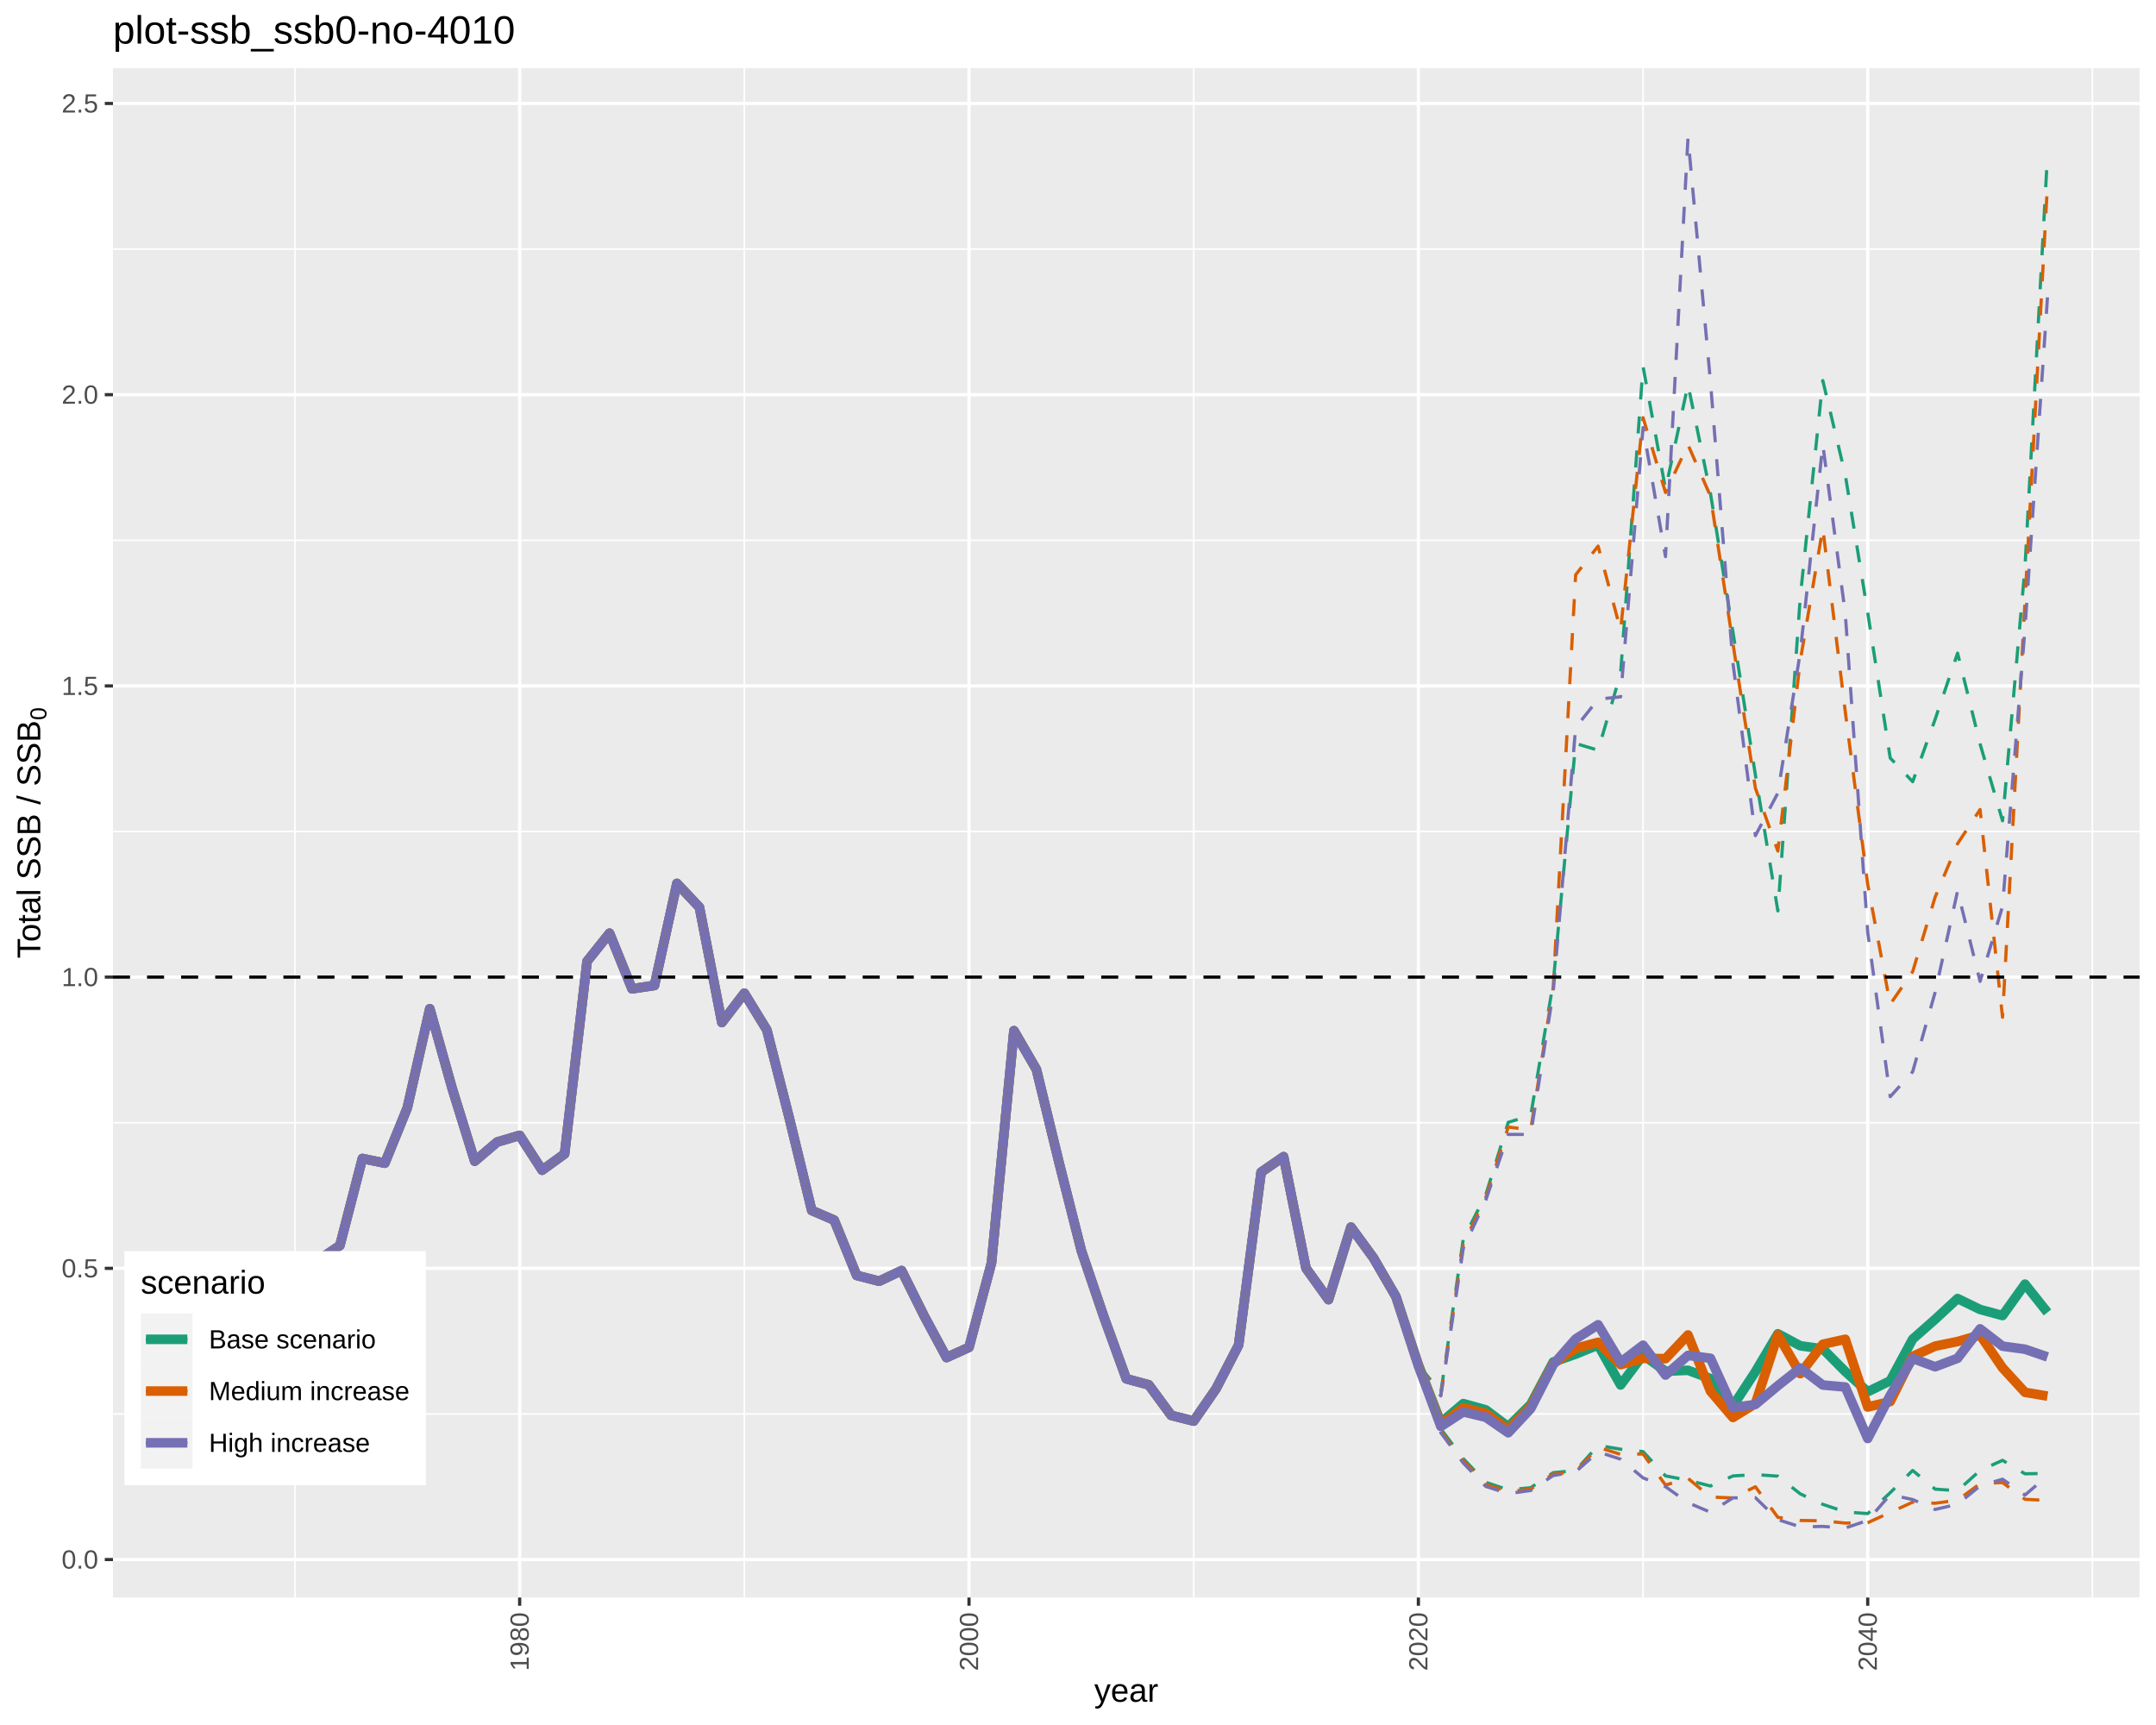
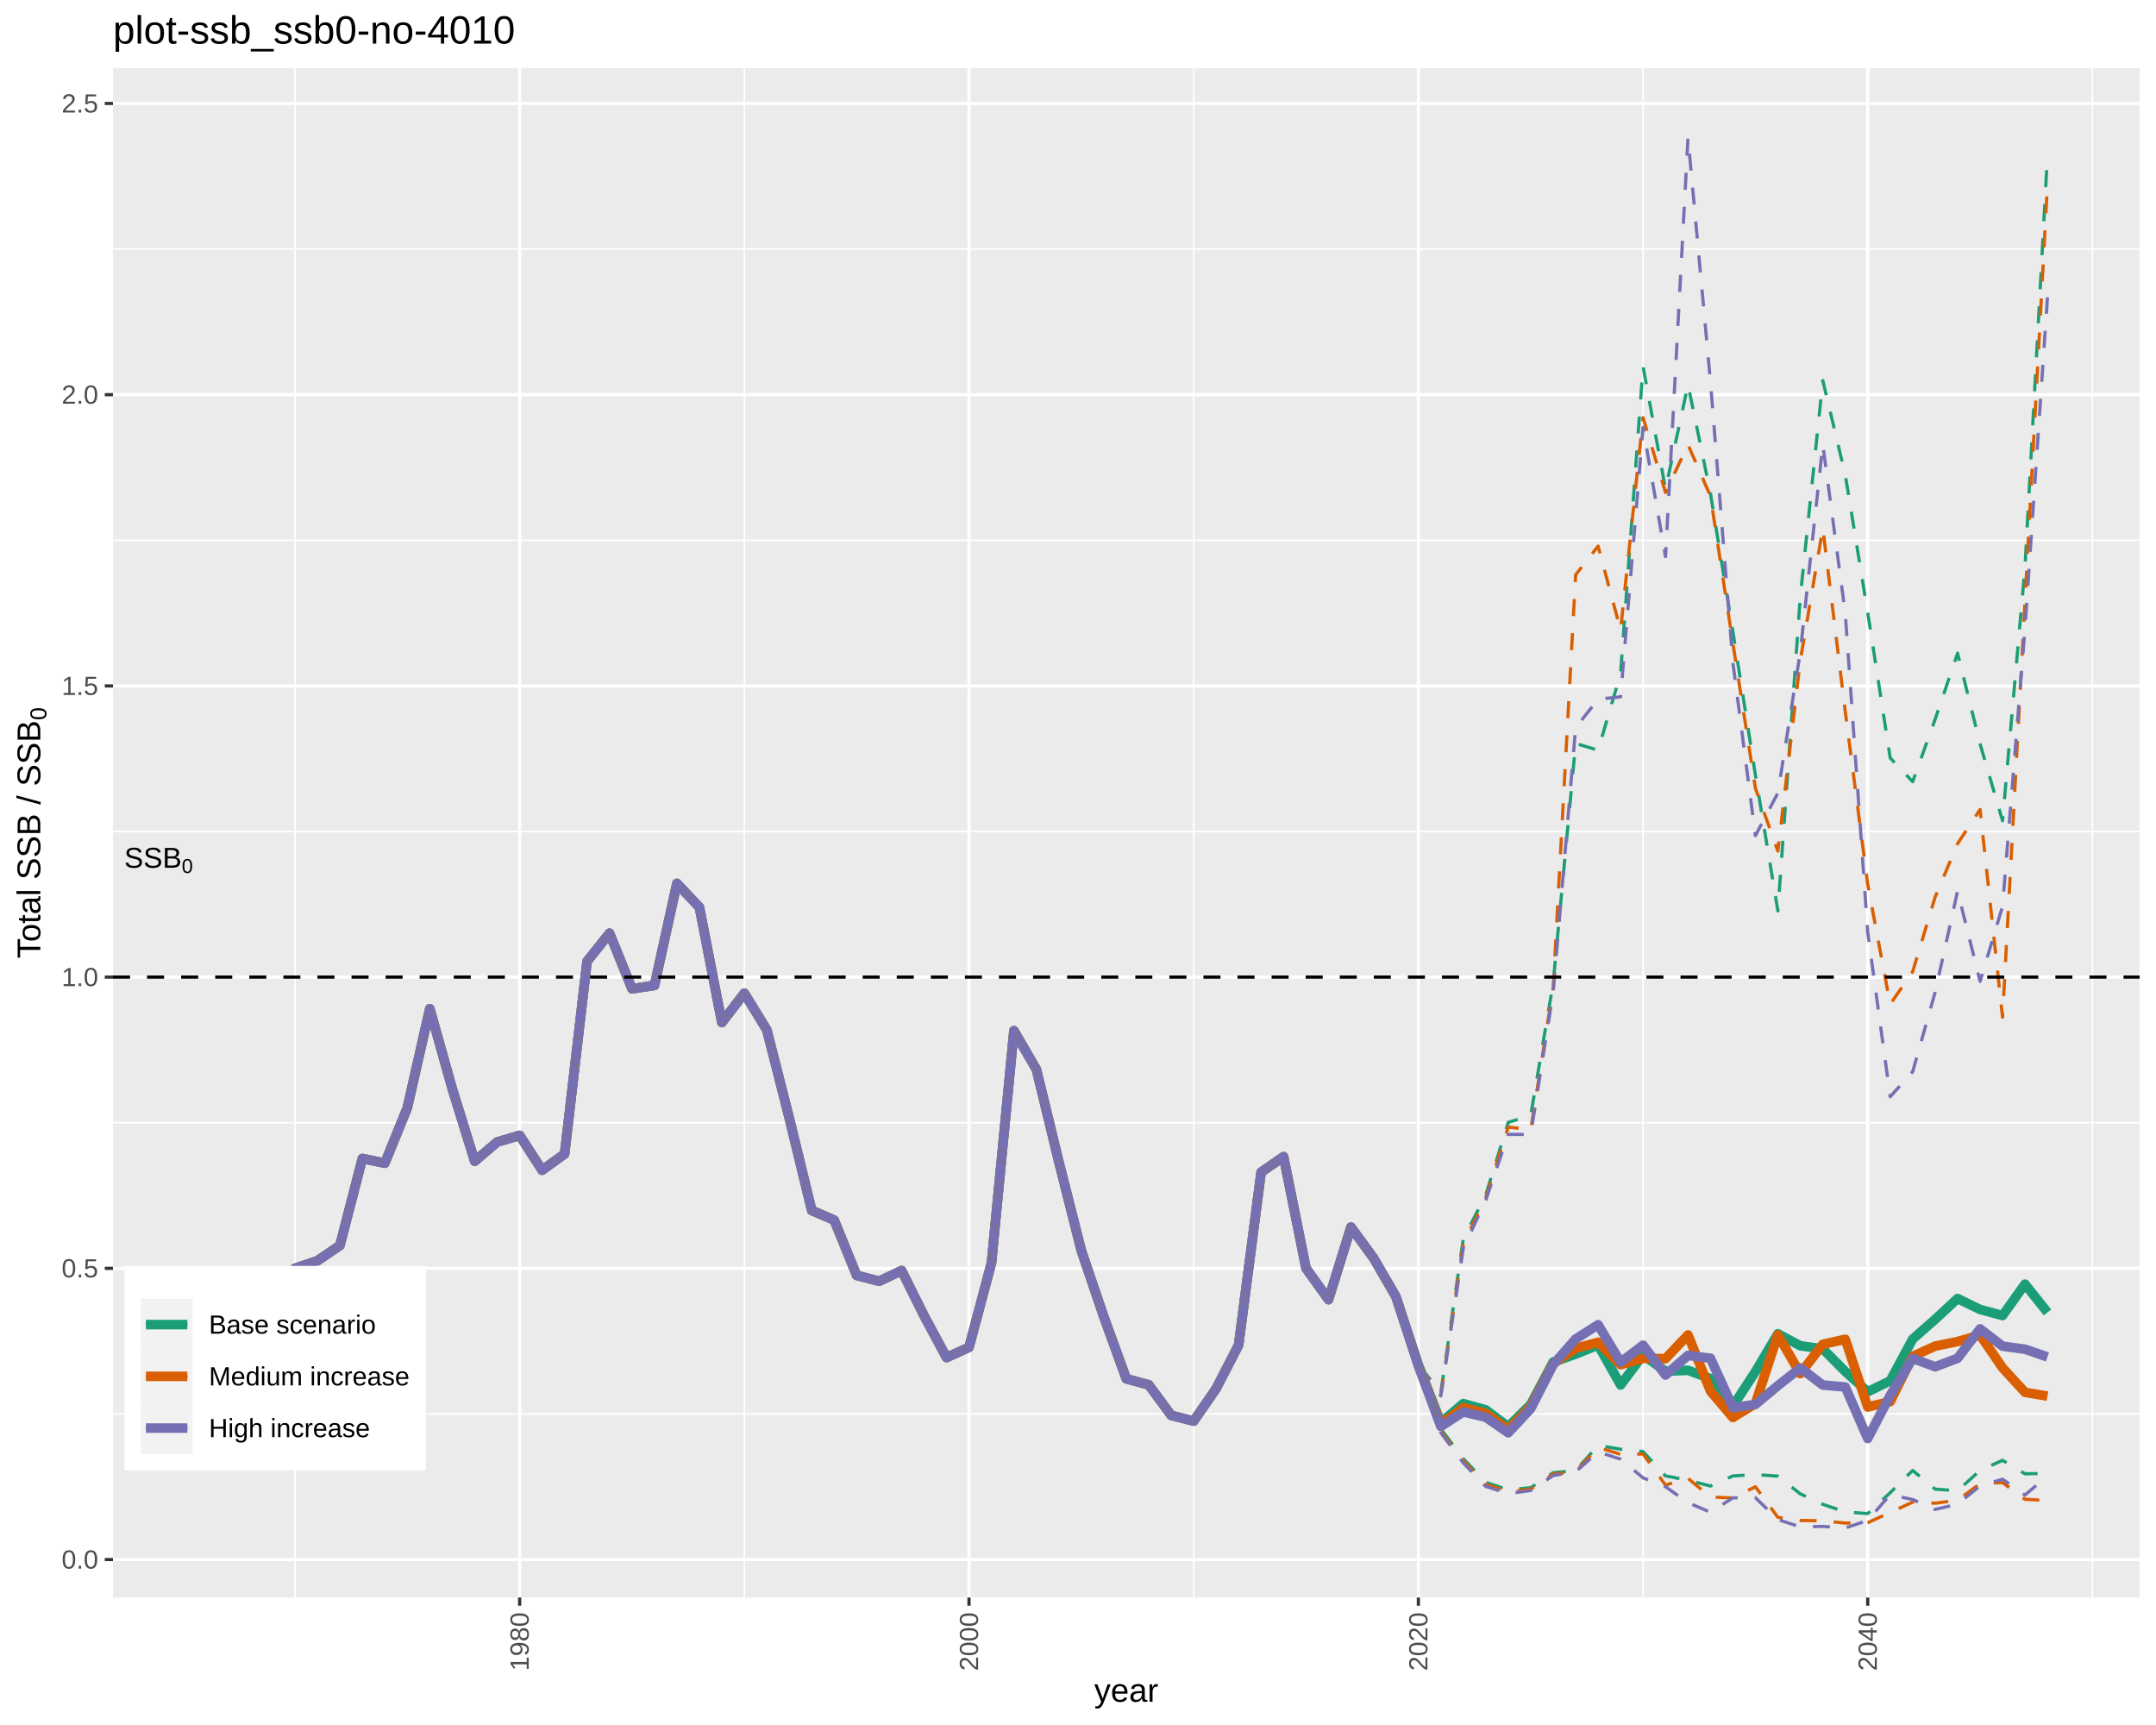
<svg xmlns="http://www.w3.org/2000/svg" viewBox="0 0 720.00 576.00">
  <defs>
    <style type="text/css">
    line, polyline, polygon, path, rect, circle {
      fill: none;
      stroke: #000000;
      stroke-linecap: round;
      stroke-linejoin: round;
      stroke-miterlimit: 10.00;
    }
  </style>
  </defs>
  <rect width="100%" height="100%" style="stroke: none; fill: #FFFFFF;" />
  <rect x="0.00" y="0.00" width="720.00" height="576.00" style="stroke-width: 1.07; stroke: #FFFFFF; fill: #FFFFFF;" />
  <defs>
    <clipPath id="cpMzcuNzN8NzE0LjUyfDUzMy40NHwyMi43Nw==">
      <rect x="37.73" y="22.77" width="676.79" height="510.67" />
    </clipPath>
  </defs>
  <rect x="37.73" y="22.77" width="676.79" height="510.67" style="stroke-width: 1.07; stroke: none; fill: #EBEBEB;" clip-path="url(#cpMzcuNzN8NzE0LjUyfDUzMy40NHwyMi43Nw==)" />
  <polyline points="37.73,472.13 714.52,472.13 " style="stroke-width: 0.53; stroke: #FFFFFF; stroke-linecap: butt;" clip-path="url(#cpMzcuNzN8NzE0LjUyfDUzMy40NHwyMi43Nw==)" />
  <polyline points="37.73,374.89 714.52,374.89 " style="stroke-width: 0.53; stroke: #FFFFFF; stroke-linecap: butt;" clip-path="url(#cpMzcuNzN8NzE0LjUyfDUzMy40NHwyMi43Nw==)" />
  <polyline points="37.73,277.65 714.52,277.65 " style="stroke-width: 0.53; stroke: #FFFFFF; stroke-linecap: butt;" clip-path="url(#cpMzcuNzN8NzE0LjUyfDUzMy40NHwyMi43Nw==)" />
  <polyline points="37.73,180.41 714.52,180.41 " style="stroke-width: 0.53; stroke: #FFFFFF; stroke-linecap: butt;" clip-path="url(#cpMzcuNzN8NzE0LjUyfDUzMy40NHwyMi43Nw==)" />
  <polyline points="37.73,83.17 714.52,83.17 " style="stroke-width: 0.53; stroke: #FFFFFF; stroke-linecap: butt;" clip-path="url(#cpMzcuNzN8NzE0LjUyfDUzMy40NHwyMi43Nw==)" />
  <polyline points="98.51,533.44 98.51,22.77 " style="stroke-width: 0.53; stroke: #FFFFFF; stroke-linecap: butt;" clip-path="url(#cpMzcuNzN8NzE0LjUyfDUzMy40NHwyMi43Nw==)" />
  <polyline points="248.57,533.44 248.57,22.77 " style="stroke-width: 0.53; stroke: #FFFFFF; stroke-linecap: butt;" clip-path="url(#cpMzcuNzN8NzE0LjUyfDUzMy40NHwyMi43Nw==)" />
  <polyline points="398.64,533.44 398.64,22.77 " style="stroke-width: 0.53; stroke: #FFFFFF; stroke-linecap: butt;" clip-path="url(#cpMzcuNzN8NzE0LjUyfDUzMy40NHwyMi43Nw==)" />
  <polyline points="548.70,533.44 548.70,22.77 " style="stroke-width: 0.53; stroke: #FFFFFF; stroke-linecap: butt;" clip-path="url(#cpMzcuNzN8NzE0LjUyfDUzMy40NHwyMi43Nw==)" />
  <polyline points="698.76,533.44 698.76,22.77 " style="stroke-width: 0.53; stroke: #FFFFFF; stroke-linecap: butt;" clip-path="url(#cpMzcuNzN8NzE0LjUyfDUzMy40NHwyMi43Nw==)" />
  <polyline points="37.73,520.75 714.52,520.75 " style="stroke-width: 1.07; stroke: #FFFFFF; stroke-linecap: butt;" clip-path="url(#cpMzcuNzN8NzE0LjUyfDUzMy40NHwyMi43Nw==)" />
  <polyline points="37.73,423.51 714.52,423.51 " style="stroke-width: 1.07; stroke: #FFFFFF; stroke-linecap: butt;" clip-path="url(#cpMzcuNzN8NzE0LjUyfDUzMy40NHwyMi43Nw==)" />
  <polyline points="37.73,326.27 714.52,326.27 " style="stroke-width: 1.07; stroke: #FFFFFF; stroke-linecap: butt;" clip-path="url(#cpMzcuNzN8NzE0LjUyfDUzMy40NHwyMi43Nw==)" />
  <polyline points="37.73,229.03 714.52,229.03 " style="stroke-width: 1.07; stroke: #FFFFFF; stroke-linecap: butt;" clip-path="url(#cpMzcuNzN8NzE0LjUyfDUzMy40NHwyMi43Nw==)" />
  <polyline points="37.73,131.79 714.52,131.79 " style="stroke-width: 1.07; stroke: #FFFFFF; stroke-linecap: butt;" clip-path="url(#cpMzcuNzN8NzE0LjUyfDUzMy40NHwyMi43Nw==)" />
  <polyline points="37.73,34.55 714.52,34.55 " style="stroke-width: 1.07; stroke: #FFFFFF; stroke-linecap: butt;" clip-path="url(#cpMzcuNzN8NzE0LjUyfDUzMy40NHwyMi43Nw==)" />
  <polyline points="173.54,533.44 173.54,22.77 " style="stroke-width: 1.07; stroke: #FFFFFF; stroke-linecap: butt;" clip-path="url(#cpMzcuNzN8NzE0LjUyfDUzMy40NHwyMi43Nw==)" />
  <polyline points="323.60,533.44 323.60,22.77 " style="stroke-width: 1.07; stroke: #FFFFFF; stroke-linecap: butt;" clip-path="url(#cpMzcuNzN8NzE0LjUyfDUzMy40NHwyMi43Nw==)" />
  <polyline points="473.67,533.44 473.67,22.77 " style="stroke-width: 1.07; stroke: #FFFFFF; stroke-linecap: butt;" clip-path="url(#cpMzcuNzN8NzE0LjUyfDUzMy40NHwyMi43Nw==)" />
  <polyline points="623.73,533.44 623.73,22.77 " style="stroke-width: 1.07; stroke: #FFFFFF; stroke-linecap: butt;" clip-path="url(#cpMzcuNzN8NzE0LjUyfDUzMy40NHwyMi43Nw==)" />
  <polyline points="68.50,434.92 76.00,440.45 83.50,444.27 91.00,436.91 98.51,423.52 106.01,420.98 113.51,415.88 121.02,386.85 128.52,388.39 136.02,369.92 143.53,336.84 151.03,363.54 158.53,387.73 166.04,381.34 173.54,379.12 181.04,390.74 188.55,385.30 196.05,321.01 203.55,311.62 211.06,330.17 218.56,329.05 226.06,294.99 233.57,302.96 241.07,341.43 248.57,331.65 256.08,343.90 263.58,373.33 271.08,404.18 278.58,407.42 286.09,425.88 293.59,427.81 301.09,424.26 308.60,439.35 316.10,453.30 323.60,449.89 331.11,421.69 338.61,344.17 346.11,357.11 353.62,388.00 361.12,417.62 368.62,439.70 376.13,460.39 383.63,462.42 391.13,472.61 398.64,474.51 406.14,463.66 413.64,449.12 421.15,391.41 428.65,386.24 436.15,423.48 443.66,433.95 451.16,409.76 458.66,420.03 466.16,432.94 473.67,455.73 481.17,475.02 488.67,468.68 496.18,470.76 503.68,476.39 511.18,468.95 518.69,454.80 526.19,452.17 533.69,449.12 541.20,462.47 548.70,452.45 556.20,457.88 563.71,457.56 571.21,460.34 578.71,469.50 586.22,458.03 593.72,445.37 601.22,449.38 608.73,450.41 616.23,457.97 623.73,464.72 631.24,461.06 638.74,447.15 646.24,440.54 653.74,433.60 661.25,437.25 668.75,439.28 676.25,428.79 683.76,438.24 " style="stroke-width: 3.20; stroke: #1B9E77; stroke-linecap: butt;" clip-path="url(#cpMzcuNzN8NzE0LjUyfDUzMy40NHwyMi43Nw==)" />
  <polyline points="68.50,434.92 76.00,440.45 83.50,444.27 91.00,436.91 98.51,423.52 106.01,420.98 113.51,415.88 121.02,386.85 128.52,388.39 136.02,369.92 143.53,336.84 151.03,363.54 158.53,387.73 166.04,381.34 173.54,379.12 181.04,390.74 188.55,385.30 196.05,321.01 203.55,311.62 211.06,330.17 218.56,329.05 226.06,294.99 233.57,302.96 241.07,341.43 248.57,331.65 256.08,343.90 263.58,373.33 271.08,404.18 278.58,407.42 286.09,425.88 293.59,427.81 301.09,424.26 308.60,439.35 316.10,453.30 323.60,449.89 331.11,421.69 338.61,344.17 346.11,357.11 353.62,388.00 361.12,417.62 368.62,439.70 376.13,460.39 383.63,462.42 391.13,472.61 398.64,474.51 406.14,463.66 413.64,449.12 421.15,391.41 428.65,386.24 436.15,423.48 443.66,433.95 451.16,409.76 458.66,420.03 466.16,432.94 473.67,455.91 481.17,475.61 488.67,470.04 496.18,471.95 503.68,477.37 511.18,469.66 518.69,455.37 526.19,450.23 533.69,448.21 541.20,455.68 548.70,453.58 556.20,453.67 563.71,445.76 571.21,464.52 578.71,473.32 586.22,468.68 593.72,445.75 601.22,458.67 608.73,448.88 616.23,447.20 623.73,469.82 631.24,468.00 638.74,452.92 646.24,449.49 653.74,447.96 661.25,445.77 668.75,456.74 676.25,464.91 683.76,466.18 " style="stroke-width: 3.20; stroke: #D95F02; stroke-linecap: butt;" clip-path="url(#cpMzcuNzN8NzE0LjUyfDUzMy40NHwyMi43Nw==)" />
  <polyline points="68.50,434.92 76.00,440.45 83.50,444.27 91.00,436.91 98.51,423.52 106.01,420.98 113.51,415.88 121.02,386.85 128.52,388.39 136.02,369.92 143.53,336.84 151.03,363.54 158.53,387.73 166.04,381.34 173.54,379.12 181.04,390.74 188.55,385.30 196.05,321.01 203.55,311.62 211.06,330.17 218.56,329.05 226.06,294.99 233.57,302.96 241.07,341.43 248.57,331.65 256.08,343.90 263.58,373.33 271.08,404.18 278.58,407.42 286.09,425.88 293.59,427.81 301.09,424.26 308.60,439.35 316.10,453.30 323.60,449.89 331.11,421.69 338.61,344.17 346.11,357.11 353.62,388.00 361.12,417.62 368.62,439.70 376.13,460.39 383.63,462.42 391.13,472.61 398.64,474.51 406.14,463.66 413.64,449.12 421.15,391.41 428.65,386.24 436.15,423.48 443.66,433.95 451.16,409.76 458.66,420.03 466.16,432.94 473.67,456.06 481.17,476.31 488.67,471.45 496.18,473.24 503.68,478.42 511.18,470.38 518.69,455.66 526.19,447.10 533.69,442.35 541.20,454.87 548.70,449.17 556.20,459.15 563.71,452.59 571.21,453.54 578.71,470.04 586.22,468.96 593.72,462.70 601.22,456.79 608.73,462.48 616.23,463.14 623.73,480.34 631.24,465.93 638.74,453.60 646.24,456.38 653.74,453.55 661.25,443.72 668.75,449.50 676.25,450.52 683.76,453.10 " style="stroke-width: 3.20; stroke: #7570B3; stroke-linecap: butt;" clip-path="url(#cpMzcuNzN8NzE0LjUyfDUzMy40NHwyMi43Nw==)" />
  <polyline points="68.50,434.92 76.00,440.45 83.50,444.27 91.00,436.91 98.51,423.52 106.01,420.98 113.51,415.88 121.02,386.85 128.52,388.39 136.02,369.92 143.53,336.84 151.03,363.54 158.53,387.73 166.04,381.34 173.54,379.12 181.04,390.74 188.55,385.30 196.05,321.01 203.55,311.62 211.06,330.17 218.56,329.05 226.06,294.99 233.57,302.96 241.07,341.43 248.57,331.65 256.08,343.90 263.58,373.33 271.08,404.18 278.58,407.42 286.09,425.88 293.59,427.81 301.09,424.26 308.60,439.35 316.10,453.30 323.60,449.89 331.11,421.69 338.61,344.17 346.11,357.11 353.62,388.00 361.12,417.62 368.62,439.70 376.13,460.39 383.63,462.42 391.13,472.61 398.64,474.51 406.14,463.66 413.64,449.12 421.15,391.41 428.65,386.24 436.15,423.48 443.66,433.95 451.16,409.76 458.66,420.03 466.16,432.94 473.67,455.73 481.17,477.11 488.67,487.07 496.18,494.96 503.68,497.49 511.18,496.76 518.69,491.74 526.19,491.03 533.69,482.64 541.20,483.91 548.70,484.70 556.20,492.82 563.71,494.27 571.21,496.20 578.71,492.84 586.22,492.38 593.72,492.91 601.22,498.83 608.73,502.32 616.23,504.85 623.73,505.41 631.24,498.43 638.74,491.00 646.24,497.24 653.74,497.76 661.25,491.00 668.75,487.62 676.25,492.12 683.76,491.99 " style="stroke-width: 1.07; stroke: #1B9E77; stroke-dasharray: 5.69,5.69; stroke-linecap: butt;" clip-path="url(#cpMzcuNzN8NzE0LjUyfDUzMy40NHwyMi43Nw==)" />
  <polyline points="68.50,434.92 76.00,440.45 83.50,444.27 91.00,436.91 98.51,423.52 106.01,420.98 113.51,415.88 121.02,386.85 128.52,388.39 136.02,369.92 143.53,336.84 151.03,363.54 158.53,387.73 166.04,381.34 173.54,379.12 181.04,390.74 188.55,385.30 196.05,321.01 203.55,311.62 211.06,330.17 218.56,329.05 226.06,294.99 233.57,302.96 241.07,341.43 248.57,331.65 256.08,343.90 263.58,373.33 271.08,404.18 278.58,407.42 286.09,425.88 293.59,427.81 301.09,424.26 308.60,439.35 316.10,453.30 323.60,449.89 331.11,421.69 338.61,344.17 346.11,357.11 353.62,388.00 361.12,417.62 368.62,439.70 376.13,460.39 383.63,462.42 391.13,472.61 398.64,474.51 406.14,463.66 413.64,449.12 421.15,391.41 428.65,386.24 436.15,423.48 443.66,433.95 451.16,409.76 458.66,420.03 466.16,432.94 473.67,455.91 481.17,477.86 488.67,487.76 496.18,495.64 503.68,498.10 511.18,497.23 518.69,492.20 526.19,491.41 533.69,483.27 541.20,485.63 548.70,485.51 556.20,495.89 563.71,493.64 571.21,499.88 578.71,500.18 586.22,496.45 593.72,506.66 601.22,507.70 608.73,507.81 616.23,508.58 623.73,508.45 631.24,505.02 638.74,501.58 646.24,501.95 653.74,500.94 661.25,495.40 668.75,495.04 676.25,500.63 683.76,501.03 " style="stroke-width: 1.07; stroke: #D95F02; stroke-dasharray: 5.69,5.69; stroke-linecap: butt;" clip-path="url(#cpMzcuNzN8NzE0LjUyfDUzMy40NHwyMi43Nw==)" />
  <polyline points="68.50,434.92 76.00,440.45 83.50,444.27 91.00,436.91 98.51,423.52 106.01,420.98 113.51,415.88 121.02,386.85 128.52,388.39 136.02,369.92 143.53,336.84 151.03,363.54 158.53,387.73 166.04,381.34 173.54,379.12 181.04,390.74 188.55,385.30 196.05,321.01 203.55,311.62 211.06,330.17 218.56,329.05 226.06,294.99 233.57,302.96 241.07,341.43 248.57,331.65 256.08,343.90 263.58,373.33 271.08,404.18 278.58,407.42 286.09,425.88 293.59,427.81 301.09,424.26 308.60,439.35 316.10,453.30 323.60,449.89 331.11,421.69 338.61,344.17 346.11,357.11 353.62,388.00 361.12,417.62 368.62,439.70 376.13,460.39 383.63,462.42 391.13,472.61 398.64,474.51 406.14,463.66 413.64,449.12 421.15,391.41 428.65,386.24 436.15,423.48 443.66,433.95 451.16,409.76 458.66,420.03 466.16,432.94 473.67,456.06 481.17,478.42 488.67,488.53 496.18,496.34 503.68,498.74 511.18,497.70 518.69,492.70 526.19,491.44 533.69,484.80 541.20,487.24 548.70,493.48 556.20,496.42 563.71,501.77 571.21,504.95 578.71,500.15 586.22,500.09 593.72,507.40 601.22,509.86 608.73,509.69 616.23,510.23 623.73,507.68 631.24,499.07 638.74,500.72 646.24,504.02 653.74,502.28 661.25,496.15 668.75,493.92 676.25,499.22 683.76,492.77 " style="stroke-width: 1.07; stroke: #7570B3; stroke-dasharray: 5.69,5.69; stroke-linecap: butt;" clip-path="url(#cpMzcuNzN8NzE0LjUyfDUzMy40NHwyMi43Nw==)" />
  <polyline points="68.50,434.92 76.00,440.45 83.50,444.27 91.00,436.91 98.51,423.52 106.01,420.98 113.51,415.88 121.02,386.85 128.52,388.39 136.02,369.92 143.53,336.84 151.03,363.54 158.53,387.73 166.04,381.34 173.54,379.12 181.04,390.74 188.55,385.30 196.05,321.01 203.55,311.62 211.06,330.17 218.56,329.05 226.06,294.99 233.57,302.96 241.07,341.43 248.57,331.65 256.08,343.90 263.58,373.33 271.08,404.18 278.58,407.42 286.09,425.88 293.59,427.81 301.09,424.26 308.60,439.35 316.10,453.30 323.60,449.89 331.11,421.69 338.61,344.17 346.11,357.11 353.62,388.00 361.12,417.62 368.62,439.70 376.13,460.39 383.63,462.42 391.13,472.61 398.64,474.51 406.14,463.66 413.64,449.12 421.15,391.41 428.65,386.24 436.15,423.48 443.66,433.95 451.16,409.76 458.66,420.03 466.16,432.94 473.67,455.73 481.17,464.95 488.67,413.70 496.18,398.96 503.68,374.75 511.18,372.49 518.69,328.28 526.19,248.25 533.69,250.51 541.20,224.92 548.70,122.36 556.20,163.34 563.71,128.44 571.21,164.73 578.71,210.99 586.22,258.78 593.72,304.17 601.22,199.25 608.73,127.07 616.23,158.55 623.73,204.56 631.24,253.10 638.74,261.02 646.24,240.19 653.74,218.09 661.25,248.41 668.75,274.07 676.25,189.40 683.76,51.68 " style="stroke-width: 1.07; stroke: #1B9E77; stroke-dasharray: 5.69,5.69; stroke-linecap: butt;" clip-path="url(#cpMzcuNzN8NzE0LjUyfDUzMy40NHwyMi43Nw==)" />
  <polyline points="68.50,434.92 76.00,440.45 83.50,444.27 91.00,436.91 98.51,423.52 106.01,420.98 113.51,415.88 121.02,386.85 128.52,388.39 136.02,369.92 143.53,336.84 151.03,363.54 158.53,387.73 166.04,381.34 173.54,379.12 181.04,390.74 188.55,385.30 196.05,321.01 203.55,311.62 211.06,330.17 218.56,329.05 226.06,294.99 233.57,302.96 241.07,341.43 248.57,331.65 256.08,343.90 263.58,373.33 271.08,404.18 278.58,407.42 286.09,425.88 293.59,427.81 301.09,424.26 308.60,439.35 316.10,453.30 323.60,449.89 331.11,421.69 338.61,344.17 346.11,357.11 353.62,388.00 361.12,417.62 368.62,439.70 376.13,460.39 383.63,462.42 391.13,472.61 398.64,474.51 406.14,463.66 413.64,449.12 421.15,391.41 428.65,386.24 436.15,423.48 443.66,433.95 451.16,409.76 458.66,420.03 466.16,432.94 473.67,455.91 481.17,465.74 488.67,415.34 496.18,399.92 503.68,376.34 511.18,377.25 518.69,329.84 526.19,191.94 533.69,182.36 541.20,210.39 548.70,139.47 556.20,164.45 563.71,148.50 571.21,165.66 578.71,214.81 586.22,263.17 593.72,284.18 601.22,220.52 608.73,176.35 616.23,237.63 623.73,295.32 631.24,335.34 638.74,324.43 646.24,299.55 653.74,281.70 661.25,270.31 668.75,339.67 676.25,200.85 683.76,61.41 " style="stroke-width: 1.07; stroke: #D95F02; stroke-dasharray: 5.69,5.69; stroke-linecap: butt;" clip-path="url(#cpMzcuNzN8NzE0LjUyfDUzMy40NHwyMi43Nw==)" />
  <polyline points="68.50,434.92 76.00,440.45 83.50,444.27 91.00,436.91 98.51,423.52 106.01,420.98 113.51,415.88 121.02,386.85 128.52,388.39 136.02,369.92 143.53,336.84 151.03,363.54 158.53,387.73 166.04,381.34 173.54,379.12 181.04,390.74 188.55,385.30 196.05,321.01 203.55,311.62 211.06,330.17 218.56,329.05 226.06,294.99 233.57,302.96 241.07,341.43 248.57,331.65 256.08,343.90 263.58,373.33 271.08,404.18 278.58,407.42 286.09,425.88 293.59,427.81 301.09,424.26 308.60,439.35 316.10,453.30 323.60,449.89 331.11,421.69 338.61,344.17 346.11,357.11 353.62,388.00 361.12,417.62 368.62,439.70 376.13,460.39 383.63,462.42 391.13,472.61 398.64,474.51 406.14,463.66 413.64,449.12 421.15,391.41 428.65,386.24 436.15,423.48 443.66,433.95 451.16,409.76 458.66,420.03 466.16,432.94 473.67,456.06 481.17,466.12 488.67,416.83 496.18,400.74 503.68,378.80 511.18,378.81 518.69,331.32 526.19,242.95 533.69,233.47 541.20,232.68 548.70,142.76 556.20,185.86 563.71,45.98 571.21,127.42 578.71,221.32 586.22,279.03 593.72,264.80 601.22,217.69 608.73,148.43 616.23,204.78 623.73,311.28 631.24,366.20 638.74,357.86 646.24,331.34 653.74,297.52 661.25,327.70 668.75,302.65 676.25,209.89 683.76,99.29 " style="stroke-width: 1.07; stroke: #7570B3; stroke-dasharray: 5.69,5.69; stroke-linecap: butt;" clip-path="url(#cpMzcuNzN8NzE0LjUyfDUzMy40NHwyMi43Nw==)" />
  <line x1="37.73" y1="326.27" x2="714.52" y2="326.27" style="stroke-width: 1.07; stroke-dasharray: 5.69,5.69; stroke-linecap: butt;" clip-path="url(#cpMzcuNzN8NzE0LjUyfDUzMy40NHwyMi43Nw==)" />
+   <g clip-path="url(#cpMzcuNzN8NzE0LjUyfDUzMy40NHwyMi43Nw==)">
+     <text x="41.48" y="289.74" style="font-size: 9.60px; font-family: Liberation Sans;" textLength="19.22px" lengthAdjust="spacingAndGlyphs">SSB</text>
+   </g>
+   <g clip-path="url(#cpMzcuNzN8NzE0LjUyfDUzMy40NHwyMi43Nw==)">
+     <text x="60.70" y="291.51" style="font-size: 6.72px; font-family: Liberation Sans;" textLength="3.73px" lengthAdjust="spacingAndGlyphs">0</text>
+   </g>
  <defs>
    <clipPath id="cpMC4wMHw3MjAuMDB8NTc2LjAwfDAuMDA=">
      <rect x="0.00" y="0.00" width="720.00" height="576.00" />
    </clipPath>
  </defs>
  <g clip-path="url(#cpMC4wMHw3MjAuMDB8NTc2LjAwfDAuMDA=)">
    <text x="20.58" y="523.78" style="font-size: 8.80px; fill: #4D4D4D; font-family: Liberation Sans;" textLength="12.22px" lengthAdjust="spacingAndGlyphs">0.0</text>
  </g>
  <g clip-path="url(#cpMC4wMHw3MjAuMDB8NTc2LjAwfDAuMDA=)">
    <text x="20.58" y="426.54" style="font-size: 8.80px; fill: #4D4D4D; font-family: Liberation Sans;" textLength="12.22px" lengthAdjust="spacingAndGlyphs">0.5</text>
  </g>
  <g clip-path="url(#cpMC4wMHw3MjAuMDB8NTc2LjAwfDAuMDA=)">
    <text x="20.58" y="329.29" style="font-size: 8.80px; fill: #4D4D4D; font-family: Liberation Sans;" textLength="12.22px" lengthAdjust="spacingAndGlyphs">1.0</text>
  </g>
  <g clip-path="url(#cpMC4wMHw3MjAuMDB8NTc2LjAwfDAuMDA=)">
    <text x="20.58" y="232.05" style="font-size: 8.80px; fill: #4D4D4D; font-family: Liberation Sans;" textLength="12.22px" lengthAdjust="spacingAndGlyphs">1.5</text>
  </g>
  <g clip-path="url(#cpMC4wMHw3MjAuMDB8NTc2LjAwfDAuMDA=)">
    <text x="20.58" y="134.81" style="font-size: 8.80px; fill: #4D4D4D; font-family: Liberation Sans;" textLength="12.22px" lengthAdjust="spacingAndGlyphs">2.0</text>
  </g>
  <g clip-path="url(#cpMC4wMHw3MjAuMDB8NTc2LjAwfDAuMDA=)">
    <text x="20.58" y="37.57" style="font-size: 8.80px; fill: #4D4D4D; font-family: Liberation Sans;" textLength="12.22px" lengthAdjust="spacingAndGlyphs">2.5</text>
  </g>
  <polyline points="34.99,520.75 37.73,520.75 " style="stroke-width: 1.07; stroke: #333333; stroke-linecap: butt;" clip-path="url(#cpMC4wMHw3MjAuMDB8NTc2LjAwfDAuMDA=)" />
  <polyline points="34.99,423.51 37.73,423.51 " style="stroke-width: 1.07; stroke: #333333; stroke-linecap: butt;" clip-path="url(#cpMC4wMHw3MjAuMDB8NTc2LjAwfDAuMDA=)" />
  <polyline points="34.99,326.27 37.73,326.27 " style="stroke-width: 1.07; stroke: #333333; stroke-linecap: butt;" clip-path="url(#cpMC4wMHw3MjAuMDB8NTc2LjAwfDAuMDA=)" />
  <polyline points="34.99,229.03 37.73,229.03 " style="stroke-width: 1.07; stroke: #333333; stroke-linecap: butt;" clip-path="url(#cpMC4wMHw3MjAuMDB8NTc2LjAwfDAuMDA=)" />
  <polyline points="34.99,131.79 37.73,131.79 " style="stroke-width: 1.07; stroke: #333333; stroke-linecap: butt;" clip-path="url(#cpMC4wMHw3MjAuMDB8NTc2LjAwfDAuMDA=)" />
  <polyline points="34.99,34.55 37.73,34.55 " style="stroke-width: 1.07; stroke: #333333; stroke-linecap: butt;" clip-path="url(#cpMC4wMHw3MjAuMDB8NTc2LjAwfDAuMDA=)" />
  <polyline points="173.54,536.18 173.54,533.44 " style="stroke-width: 1.07; stroke: #333333; stroke-linecap: butt;" clip-path="url(#cpMC4wMHw3MjAuMDB8NTc2LjAwfDAuMDA=)" />
  <polyline points="323.60,536.18 323.60,533.44 " style="stroke-width: 1.07; stroke: #333333; stroke-linecap: butt;" clip-path="url(#cpMC4wMHw3MjAuMDB8NTc2LjAwfDAuMDA=)" />
  <polyline points="473.67,536.18 473.67,533.44 " style="stroke-width: 1.07; stroke: #333333; stroke-linecap: butt;" clip-path="url(#cpMC4wMHw3MjAuMDB8NTc2LjAwfDAuMDA=)" />
  <polyline points="623.73,536.18 623.73,533.44 " style="stroke-width: 1.07; stroke: #333333; stroke-linecap: butt;" clip-path="url(#cpMC4wMHw3MjAuMDB8NTc2LjAwfDAuMDA=)" />
  <g clip-path="url(#cpMC4wMHw3MjAuMDB8NTc2LjAwfDAuMDA=)">
    <text transform="translate(176.56,557.94) rotate(-90)" style="font-size: 8.80px; fill: #4D4D4D; font-family: Liberation Sans;" textLength="19.56px" lengthAdjust="spacingAndGlyphs">1980</text>
  </g>
  <g clip-path="url(#cpMC4wMHw3MjAuMDB8NTc2LjAwfDAuMDA=)">
    <text transform="translate(326.63,557.94) rotate(-90)" style="font-size: 8.80px; fill: #4D4D4D; font-family: Liberation Sans;" textLength="19.56px" lengthAdjust="spacingAndGlyphs">2000</text>
  </g>
  <g clip-path="url(#cpMC4wMHw3MjAuMDB8NTc2LjAwfDAuMDA=)">
    <text transform="translate(476.69,557.94) rotate(-90)" style="font-size: 8.80px; fill: #4D4D4D; font-family: Liberation Sans;" textLength="19.56px" lengthAdjust="spacingAndGlyphs">2020</text>
  </g>
  <g clip-path="url(#cpMC4wMHw3MjAuMDB8NTc2LjAwfDAuMDA=)">
    <text transform="translate(626.76,557.94) rotate(-90)" style="font-size: 8.80px; fill: #4D4D4D; font-family: Liberation Sans;" textLength="19.56px" lengthAdjust="spacingAndGlyphs">2040</text>
  </g>
  <g clip-path="url(#cpMC4wMHw3MjAuMDB8NTc2LjAwfDAuMDA=)">
    <text x="365.42" y="568.24" style="font-size: 11.00px; font-family: Liberation Sans;" textLength="21.41px" lengthAdjust="spacingAndGlyphs">year</text>
  </g>
  <g clip-path="url(#cpMC4wMHw3MjAuMDB8NTc2LjAwfDAuMDA=)">
    <text transform="translate(13.45,320.03) rotate(-90)" style="font-size: 11.00px; font-family: Liberation Sans;" textLength="79.56px" lengthAdjust="spacingAndGlyphs">Total SSB / SSB</text>
  </g>
  <g clip-path="url(#cpMC4wMHw3MjAuMDB8NTc2LjAwfDAuMDA=)">
    <text transform="translate(15.48,240.47) rotate(-90)" style="font-size: 7.70px; font-family: Liberation Sans;" textLength="4.28px" lengthAdjust="spacingAndGlyphs">0</text>
  </g>
-   <rect x="41.53" y="417.78" width="100.69" height="78.12" style="stroke-width: 1.07; stroke: none; fill: #FFFFFF;" clip-path="url(#cpMC4wMHw3MjAuMDB8NTc2LjAwfDAuMDA=)" />
+   <rect x="41.53" y="422.70" width="100.69" height="68.28" style="stroke-width: 1.07; stroke: none; fill: #FFFFFF;" clip-path="url(#cpMC4wMHw3MjAuMDB8NTc2LjAwfDAuMDA=)" />
+   <rect x="47.01" y="433.66" width="17.28" height="17.28" style="stroke-width: 1.07; stroke: none; fill: #F2F2F2;" clip-path="url(#cpMC4wMHw3MjAuMDB8NTc2LjAwfDAuMDA=)" />
+   <line x1="48.74" y1="442.30" x2="62.56" y2="442.30" style="stroke-width: 3.20; stroke: #1B9E77; stroke-linecap: butt;" clip-path="url(#cpMC4wMHw3MjAuMDB8NTc2LjAwfDAuMDA=)" />
+   <line x1="48.74" y1="442.30" x2="62.56" y2="442.30" style="stroke-width: 1.07; stroke: #1B9E77; stroke-dasharray: 5.69,5.69; stroke-linecap: butt;" clip-path="url(#cpMC4wMHw3MjAuMDB8NTc2LjAwfDAuMDA=)" />
+   <line x1="48.74" y1="442.30" x2="62.56" y2="442.30" style="stroke-width: 1.07; stroke: #1B9E77; stroke-dasharray: 5.69,5.69; stroke-linecap: butt;" clip-path="url(#cpMC4wMHw3MjAuMDB8NTc2LjAwfDAuMDA=)" />
+   <rect x="47.01" y="450.94" width="17.28" height="17.28" style="stroke-width: 1.07; stroke: none; fill: #F2F2F2;" clip-path="url(#cpMC4wMHw3MjAuMDB8NTc2LjAwfDAuMDA=)" />
+   <line x1="48.74" y1="459.58" x2="62.56" y2="459.58" style="stroke-width: 3.20; stroke: #D95F02; stroke-linecap: butt;" clip-path="url(#cpMC4wMHw3MjAuMDB8NTc2LjAwfDAuMDA=)" />
+   <line x1="48.74" y1="459.58" x2="62.56" y2="459.58" style="stroke-width: 1.07; stroke: #D95F02; stroke-dasharray: 5.69,5.69; stroke-linecap: butt;" clip-path="url(#cpMC4wMHw3MjAuMDB8NTc2LjAwfDAuMDA=)" />
+   <line x1="48.74" y1="459.58" x2="62.56" y2="459.58" style="stroke-width: 1.07; stroke: #D95F02; stroke-dasharray: 5.69,5.69; stroke-linecap: butt;" clip-path="url(#cpMC4wMHw3MjAuMDB8NTc2LjAwfDAuMDA=)" />
+   <rect x="47.01" y="468.22" width="17.28" height="17.28" style="stroke-width: 1.07; stroke: none; fill: #F2F2F2;" clip-path="url(#cpMC4wMHw3MjAuMDB8NTc2LjAwfDAuMDA=)" />
+   <line x1="48.74" y1="476.86" x2="62.56" y2="476.86" style="stroke-width: 3.20; stroke: #7570B3; stroke-linecap: butt;" clip-path="url(#cpMC4wMHw3MjAuMDB8NTc2LjAwfDAuMDA=)" />
+   <line x1="48.74" y1="476.86" x2="62.56" y2="476.86" style="stroke-width: 1.07; stroke: #7570B3; stroke-dasharray: 5.69,5.69; stroke-linecap: butt;" clip-path="url(#cpMC4wMHw3MjAuMDB8NTc2LjAwfDAuMDA=)" />
+   <line x1="48.74" y1="476.86" x2="62.56" y2="476.86" style="stroke-width: 1.07; stroke: #7570B3; stroke-dasharray: 5.69,5.69; stroke-linecap: butt;" clip-path="url(#cpMC4wMHw3MjAuMDB8NTc2LjAwfDAuMDA=)" />
  <g clip-path="url(#cpMC4wMHw3MjAuMDB8NTc2LjAwfDAuMDA=)">
-     <text x="47.01" y="431.96" style="font-size: 11.00px; font-family: Liberation Sans;" textLength="41.59px" lengthAdjust="spacingAndGlyphs">scenario</text>
-   </g>
-   <rect x="47.01" y="438.58" width="17.28" height="17.28" style="stroke-width: 1.07; stroke: none; fill: #F2F2F2;" clip-path="url(#cpMC4wMHw3MjAuMDB8NTc2LjAwfDAuMDA=)" />
-   <line x1="48.74" y1="447.22" x2="62.56" y2="447.22" style="stroke-width: 3.20; stroke: #1B9E77; stroke-linecap: butt;" clip-path="url(#cpMC4wMHw3MjAuMDB8NTc2LjAwfDAuMDA=)" />
-   <line x1="48.74" y1="447.22" x2="62.56" y2="447.22" style="stroke-width: 1.07; stroke: #1B9E77; stroke-dasharray: 5.69,5.69; stroke-linecap: butt;" clip-path="url(#cpMC4wMHw3MjAuMDB8NTc2LjAwfDAuMDA=)" />
-   <line x1="48.74" y1="447.22" x2="62.56" y2="447.22" style="stroke-width: 1.07; stroke: #1B9E77; stroke-dasharray: 5.69,5.69; stroke-linecap: butt;" clip-path="url(#cpMC4wMHw3MjAuMDB8NTc2LjAwfDAuMDA=)" />
-   <rect x="47.01" y="455.86" width="17.28" height="17.28" style="stroke-width: 1.07; stroke: none; fill: #F2F2F2;" clip-path="url(#cpMC4wMHw3MjAuMDB8NTc2LjAwfDAuMDA=)" />
-   <line x1="48.74" y1="464.50" x2="62.56" y2="464.50" style="stroke-width: 3.20; stroke: #D95F02; stroke-linecap: butt;" clip-path="url(#cpMC4wMHw3MjAuMDB8NTc2LjAwfDAuMDA=)" />
-   <line x1="48.74" y1="464.50" x2="62.56" y2="464.50" style="stroke-width: 1.07; stroke: #D95F02; stroke-dasharray: 5.69,5.69; stroke-linecap: butt;" clip-path="url(#cpMC4wMHw3MjAuMDB8NTc2LjAwfDAuMDA=)" />
-   <line x1="48.74" y1="464.50" x2="62.56" y2="464.50" style="stroke-width: 1.07; stroke: #D95F02; stroke-dasharray: 5.69,5.69; stroke-linecap: butt;" clip-path="url(#cpMC4wMHw3MjAuMDB8NTc2LjAwfDAuMDA=)" />
-   <rect x="47.01" y="473.14" width="17.28" height="17.28" style="stroke-width: 1.07; stroke: none; fill: #F2F2F2;" clip-path="url(#cpMC4wMHw3MjAuMDB8NTc2LjAwfDAuMDA=)" />
-   <line x1="48.74" y1="481.78" x2="62.56" y2="481.78" style="stroke-width: 3.20; stroke: #7570B3; stroke-linecap: butt;" clip-path="url(#cpMC4wMHw3MjAuMDB8NTc2LjAwfDAuMDA=)" />
-   <line x1="48.74" y1="481.78" x2="62.56" y2="481.78" style="stroke-width: 1.07; stroke: #7570B3; stroke-dasharray: 5.69,5.69; stroke-linecap: butt;" clip-path="url(#cpMC4wMHw3MjAuMDB8NTc2LjAwfDAuMDA=)" />
-   <line x1="48.74" y1="481.78" x2="62.56" y2="481.78" style="stroke-width: 1.07; stroke: #7570B3; stroke-dasharray: 5.69,5.69; stroke-linecap: butt;" clip-path="url(#cpMC4wMHw3MjAuMDB8NTc2LjAwfDAuMDA=)" />
-   <g clip-path="url(#cpMC4wMHw3MjAuMDB8NTc2LjAwfDAuMDA=)">
-     <text x="69.77" y="450.25" style="font-size: 8.80px; font-family: Liberation Sans;" textLength="55.75px" lengthAdjust="spacingAndGlyphs">Base scenario</text>
+     <text x="69.77" y="445.33" style="font-size: 8.80px; font-family: Liberation Sans;" textLength="55.75px" lengthAdjust="spacingAndGlyphs">Base scenario</text>
  </g>
  <g clip-path="url(#cpMC4wMHw3MjAuMDB8NTc2LjAwfDAuMDA=)">
-     <text x="69.77" y="467.53" style="font-size: 8.80px; font-family: Liberation Sans;" textLength="66.97px" lengthAdjust="spacingAndGlyphs">Medium increase</text>
+     <text x="69.77" y="462.61" style="font-size: 8.80px; font-family: Liberation Sans;" textLength="66.97px" lengthAdjust="spacingAndGlyphs">Medium increase</text>
  </g>
  <g clip-path="url(#cpMC4wMHw3MjAuMDB8NTc2LjAwfDAuMDA=)">
-     <text x="69.77" y="484.81" style="font-size: 8.80px; font-family: Liberation Sans;" textLength="53.78px" lengthAdjust="spacingAndGlyphs">High increase</text>
+     <text x="69.77" y="479.89" style="font-size: 8.80px; font-family: Liberation Sans;" textLength="53.78px" lengthAdjust="spacingAndGlyphs">High increase</text>
  </g>
  <g clip-path="url(#cpMC4wMHw3MjAuMDB8NTc2LjAwfDAuMDA=)">
    <text x="37.73" y="14.56" style="font-size: 13.20px; font-family: Liberation Sans;" textLength="134.08px" lengthAdjust="spacingAndGlyphs">plot-ssb_ssb0-no-4010</text>
  </g>
</svg>
